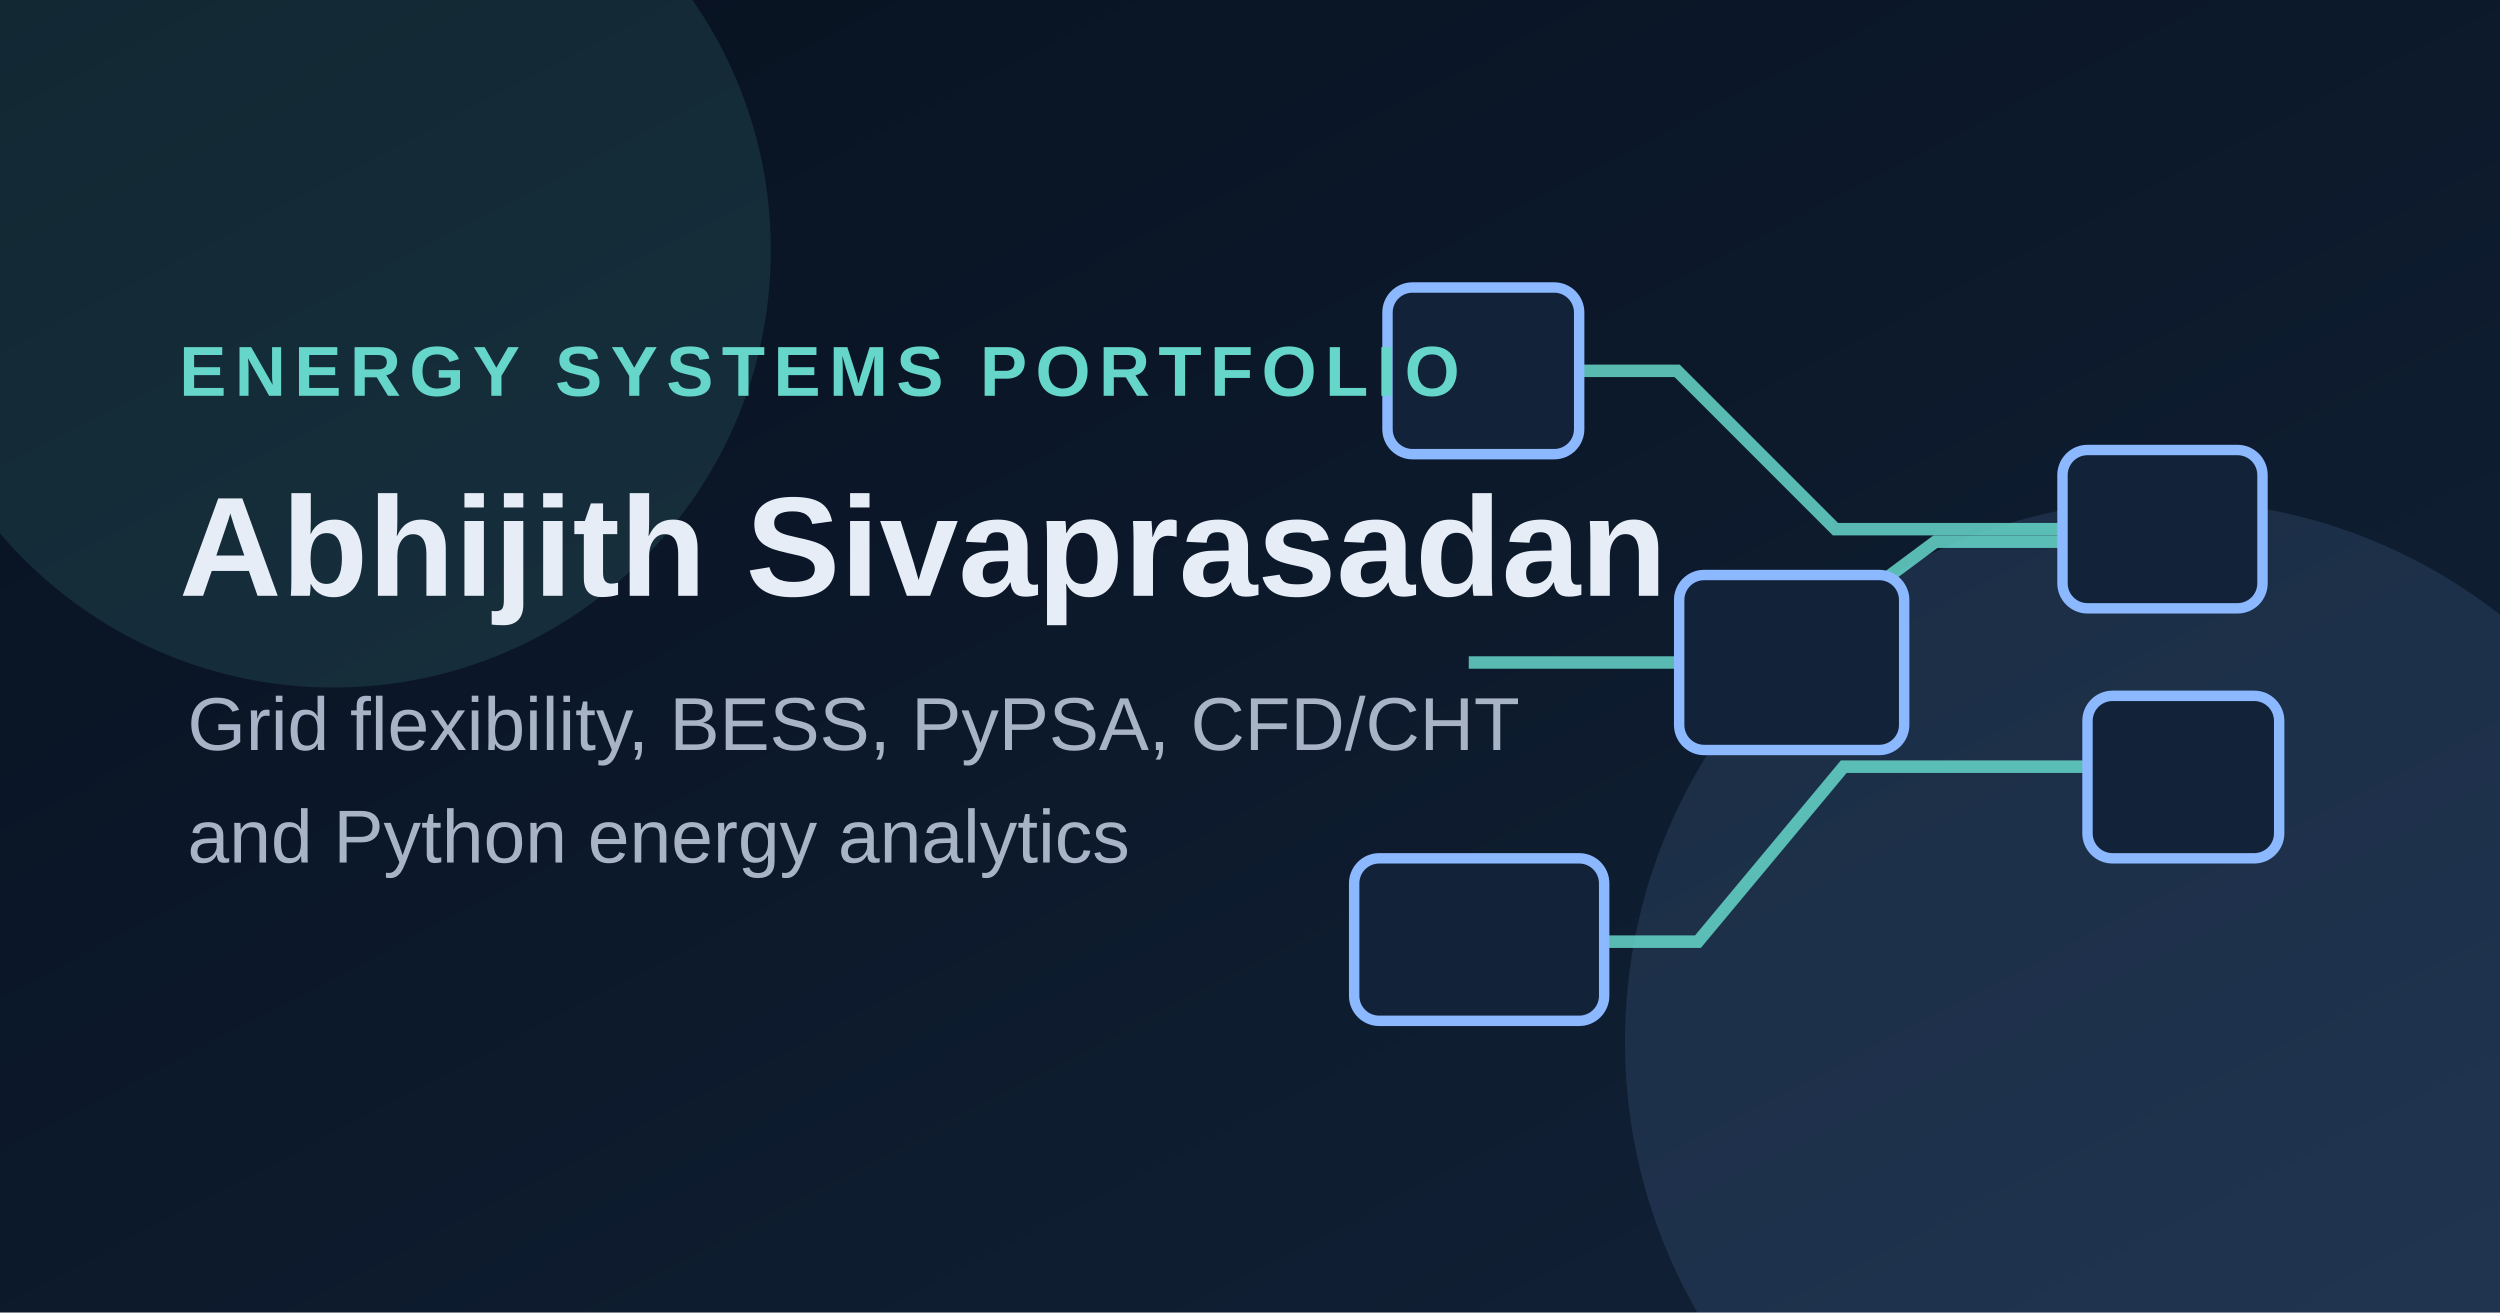
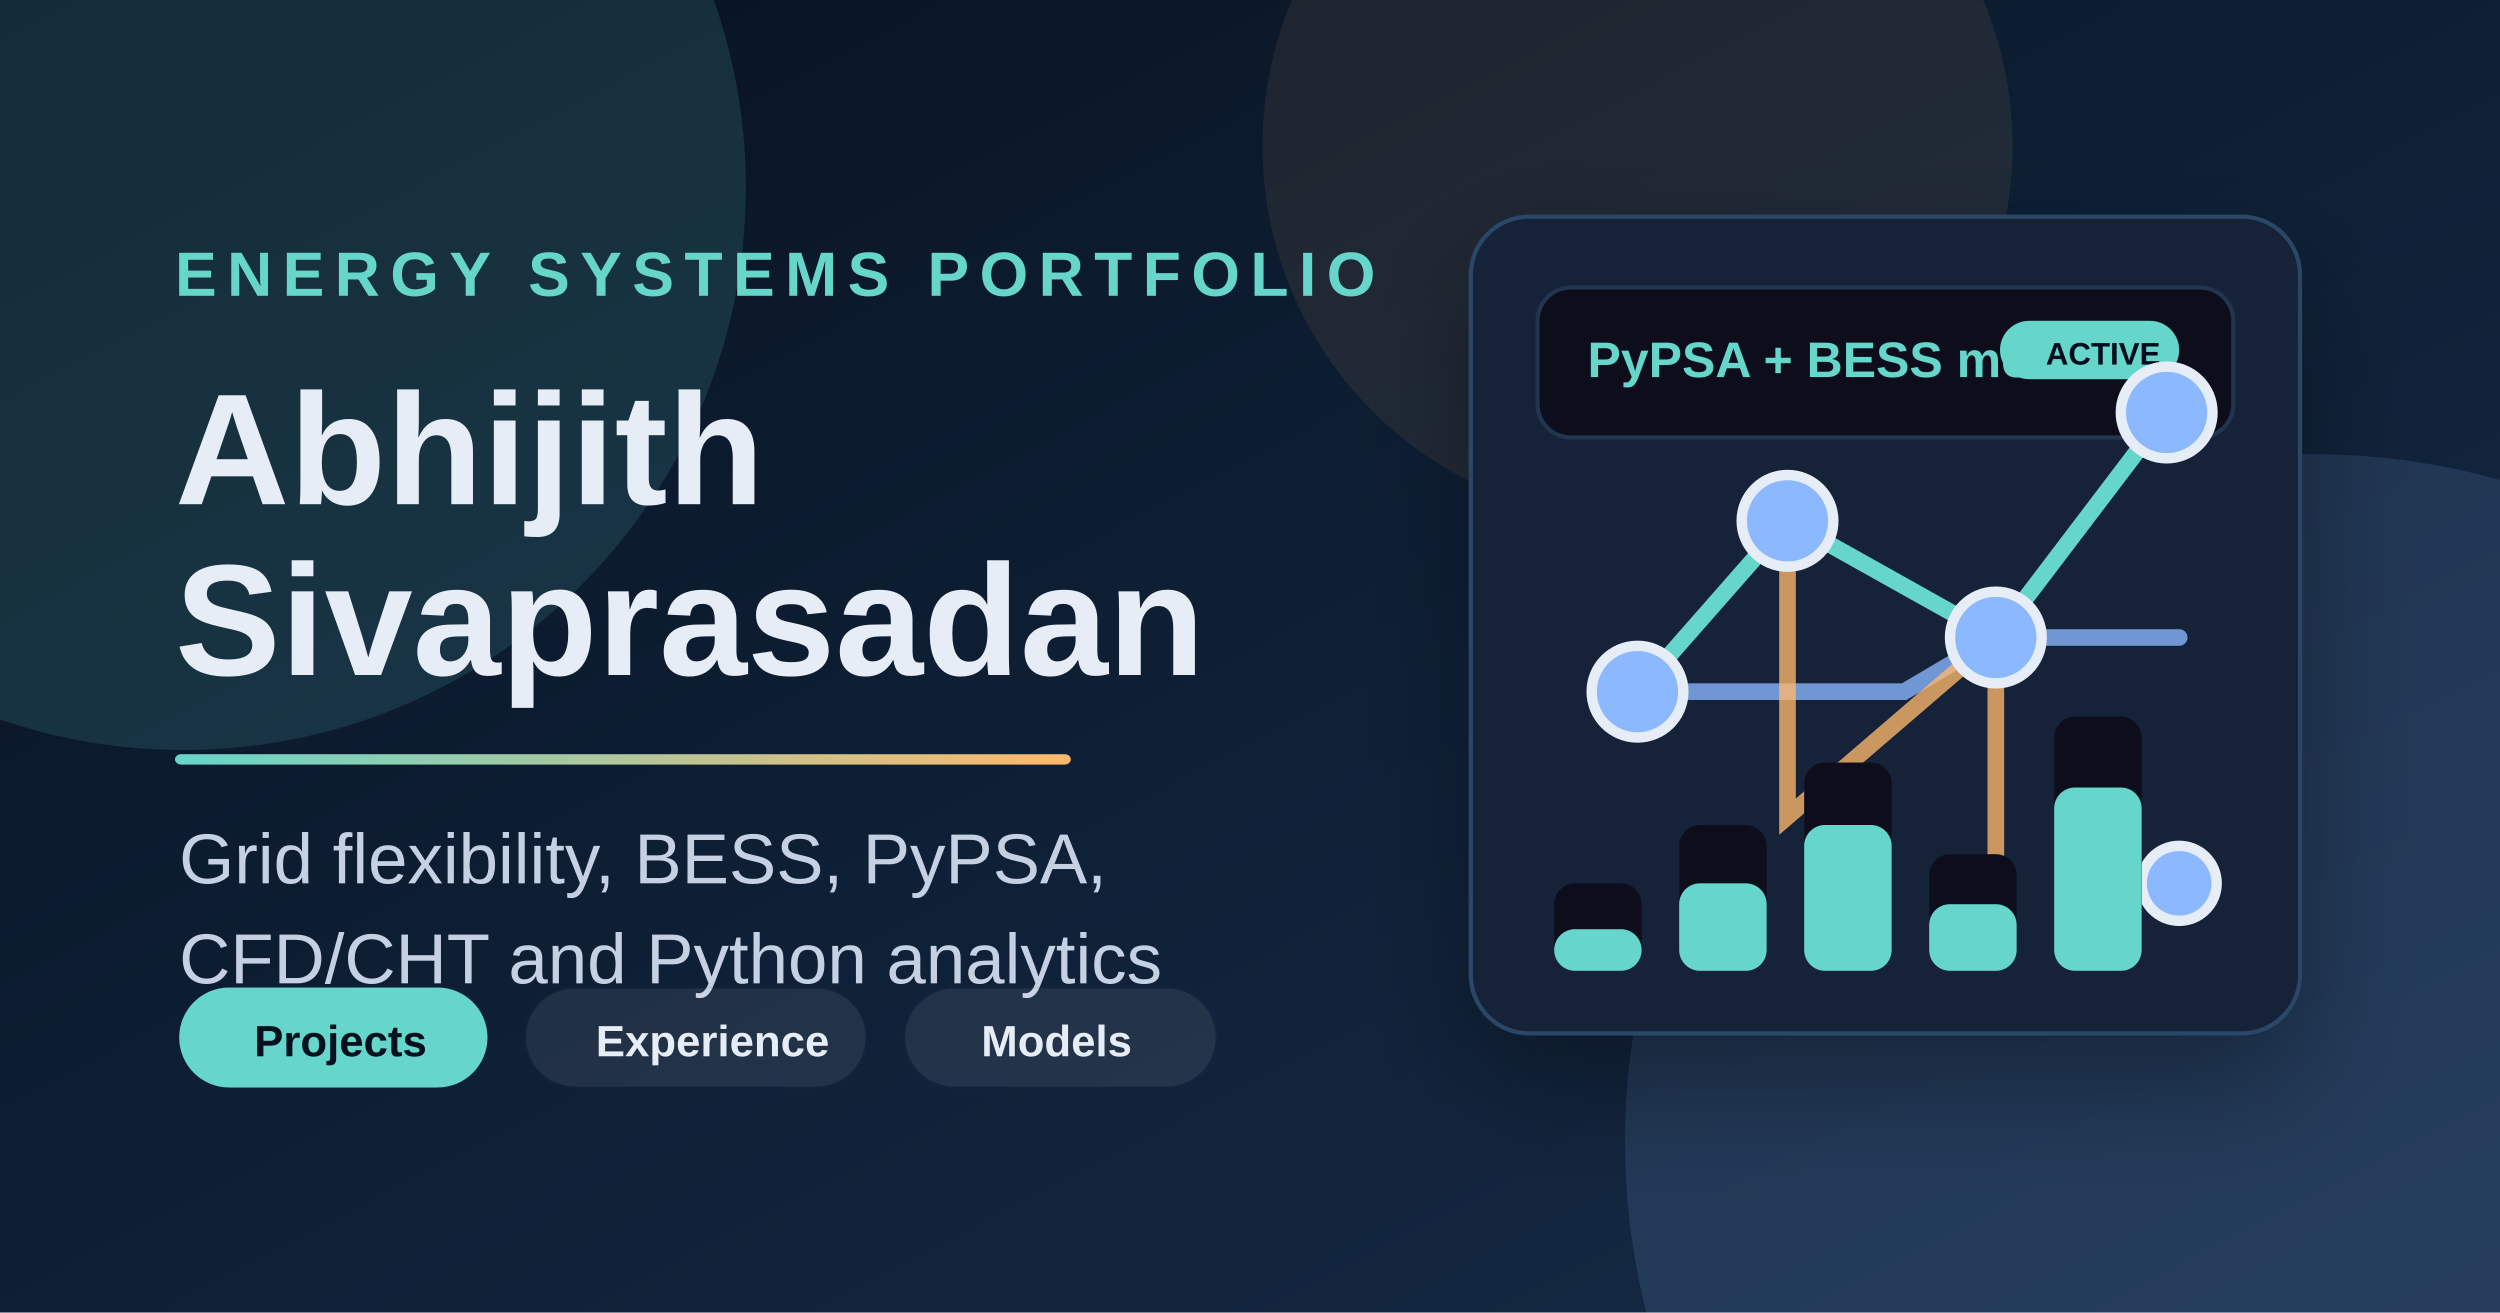
- <svg xmlns="http://www.w3.org/2000/svg" viewBox="0 0 1200 630" role="img" aria-label="Portfolio preview for Abhijith Sivaprasadan">
+ <svg xmlns="http://www.w3.org/2000/svg" width="1200" height="630" viewBox="0 0 1200 630" role="img" aria-label="Portfolio preview for Abhijith Sivaprasadan">
  <defs>
    <linearGradient id="bg" x1="0" x2="1" y1="0" y2="1">
      <stop offset="0" stop-color="#07111f" />
-       <stop offset="1" stop-color="#122238" />
+       <stop offset="0.55" stop-color="#0f2137" />
+       <stop offset="1" stop-color="#172b46" />
    </linearGradient>
+     <linearGradient id="accent" x1="0" x2="1">
+       <stop offset="0" stop-color="#65d6c9" />
+       <stop offset="1" stop-color="#ffb86b" />
+     </linearGradient>
+     <filter id="softShadow" x="-20%" y="-20%" width="140%" height="140%">
+       <feDropShadow dx="0" dy="24" stdDeviation="28" flood-color="#000000" flood-opacity="0.35" />
+     </filter>
  </defs>
  <rect width="1200" height="630" fill="url(#bg)" />
-   <circle cx="160" cy="120" r="210" fill="#65d6c9" opacity="0.12" />
-   <circle cx="1040" cy="500" r="260" fill="#8bb8ff" opacity="0.12" />
-   <g fill="none" stroke="#65d6c9" stroke-width="6" opacity="0.85">
-     <path d="M705 178h100l76 76h116" />
-     <path d="M705 318h146l78-58h130" />
-     <path d="M705 452h110l70-84h174" />
+   <circle cx="88" cy="90" r="270" fill="#65d6c9" opacity="0.14" />
+   <circle cx="1110" cy="548" r="330" fill="#8bb8ff" opacity="0.13" />
+   <circle cx="786" cy="70" r="180" fill="#ffb86b" opacity="0.08" />
+   <g filter="url(#softShadow)">
+     <rect x="706" y="104" width="398" height="392" rx="28" fill="#122238" stroke="#2b4667" stroke-width="2" />
+     <rect x="738" y="138" width="334" height="72" rx="16" fill="#07111f" stroke="#22344f" stroke-width="2" />
+     <text x="762" y="181" fill="#65d6c9" font-family="Arial, sans-serif" font-size="24" font-weight="700">PyPSA + BESS model</text>
+     <rect x="960" y="154" width="86" height="28" rx="14" fill="#65d6c9" />
+     <text x="982" y="175" fill="#06101f" font-family="Arial, sans-serif" font-size="15" font-weight="800">ACTIVE</text>
+     <g fill="none" stroke-linecap="round" stroke-width="8">
+       <path d="M786 332 858 250l100 56 82-108" stroke="#65d6c9" />
+       <path d="M786 332h128l44-26h88" stroke="#8bb8ff" opacity="0.78" />
+       <path d="M858 250v142l100-86v118" stroke="#ffb86b" opacity="0.78" />
+     </g>
+     <g fill="#8bb8ff" stroke="#e7edf7" stroke-width="5">
+       <circle cx="786" cy="332" r="22" />
+       <circle cx="858" cy="250" r="22" />
+       <circle cx="958" cy="306" r="22" />
+       <circle cx="1040" cy="198" r="22" />
+       <circle cx="1046" cy="424" r="18" />
+     </g>
+     <g>
+       <rect x="746" y="424" width="42" height="42" rx="10" fill="#07111f" />
+       <rect x="806" y="396" width="42" height="70" rx="10" fill="#07111f" />
+       <rect x="866" y="366" width="42" height="100" rx="10" fill="#07111f" />
+       <rect x="926" y="410" width="42" height="56" rx="10" fill="#07111f" />
+       <rect x="986" y="344" width="42" height="122" rx="10" fill="#07111f" />
+       <rect x="746" y="446" width="42" height="20" rx="10" fill="#65d6c9" />
+       <rect x="806" y="424" width="42" height="42" rx="10" fill="#65d6c9" />
+       <rect x="866" y="396" width="42" height="70" rx="10" fill="#65d6c9" />
+       <rect x="926" y="434" width="42" height="32" rx="10" fill="#65d6c9" />
+       <rect x="986" y="378" width="42" height="88" rx="10" fill="#65d6c9" />
+     </g>
  </g>
-   <g fill="#122238" stroke="#8bb8ff" stroke-width="5">
-     <rect x="666" y="138" width="92" height="80" rx="12" />
-     <rect x="806" y="276" width="108" height="84" rx="12" />
-     <rect x="650" y="412" width="120" height="78" rx="12" />
-     <rect x="990" y="216" width="96" height="76" rx="12" />
-     <rect x="1002" y="334" width="92" height="78" rx="12" />
+   <g>
+     <text x="84" y="142" fill="#65d6c9" font-family="Arial, sans-serif" font-size="30" font-weight="800" letter-spacing="5">ENERGY SYSTEMS PORTFOLIO</text>
+     <text x="84" y="242" fill="#e7edf7" font-family="Arial, sans-serif" font-size="76" font-weight="900">Abhijith</text>
+     <text x="84" y="324" fill="#e7edf7" font-family="Arial, sans-serif" font-size="76" font-weight="900">Sivaprasadan</text>
+     <rect x="84" y="362" width="430" height="5" rx="3" fill="url(#accent)" />
+     <text x="86" y="424" fill="#c5d0e3" font-family="Arial, sans-serif" font-size="34">Grid flexibility, BESS, PyPSA,</text>
+     <text x="86" y="472" fill="#c5d0e3" font-family="Arial, sans-serif" font-size="34">CFD/CHT and Python analytics</text>
  </g>
-   <text x="86" y="190" fill="#65d6c9" font-family="Arial, sans-serif" font-size="34" font-weight="700" letter-spacing="4">ENERGY SYSTEMS PORTFOLIO</text>
-   <text x="86" y="286" fill="#e7edf7" font-family="Arial, sans-serif" font-size="68" font-weight="800">Abhijith Sivaprasadan</text>
-   <text x="90" y="360" fill="#a8b3c7" font-family="Arial, sans-serif" font-size="36">Grid flexibility, BESS, PyPSA, CFD/CHT</text>
-   <text x="90" y="414" fill="#a8b3c7" font-family="Arial, sans-serif" font-size="36">and Python energy analytics</text>
+   <g font-family="Arial, sans-serif" font-weight="800">
+     <rect x="86" y="474" width="148" height="48" rx="24" fill="#65d6c9" />
+     <text x="122" y="507" fill="#06101f" font-size="21">Projects</text>
+     <rect x="252" y="474" width="164" height="48" rx="24" fill="#ffffff" opacity="0.08" stroke="#2b4667" />
+     <text x="286" y="507" fill="#e7edf7" font-size="21">Experience</text>
+     <rect x="434" y="474" width="150" height="48" rx="24" fill="#ffffff" opacity="0.08" stroke="#2b4667" />
+     <text x="471" y="507" fill="#e7edf7" font-size="21">Models</text>
+   </g>
</svg>
